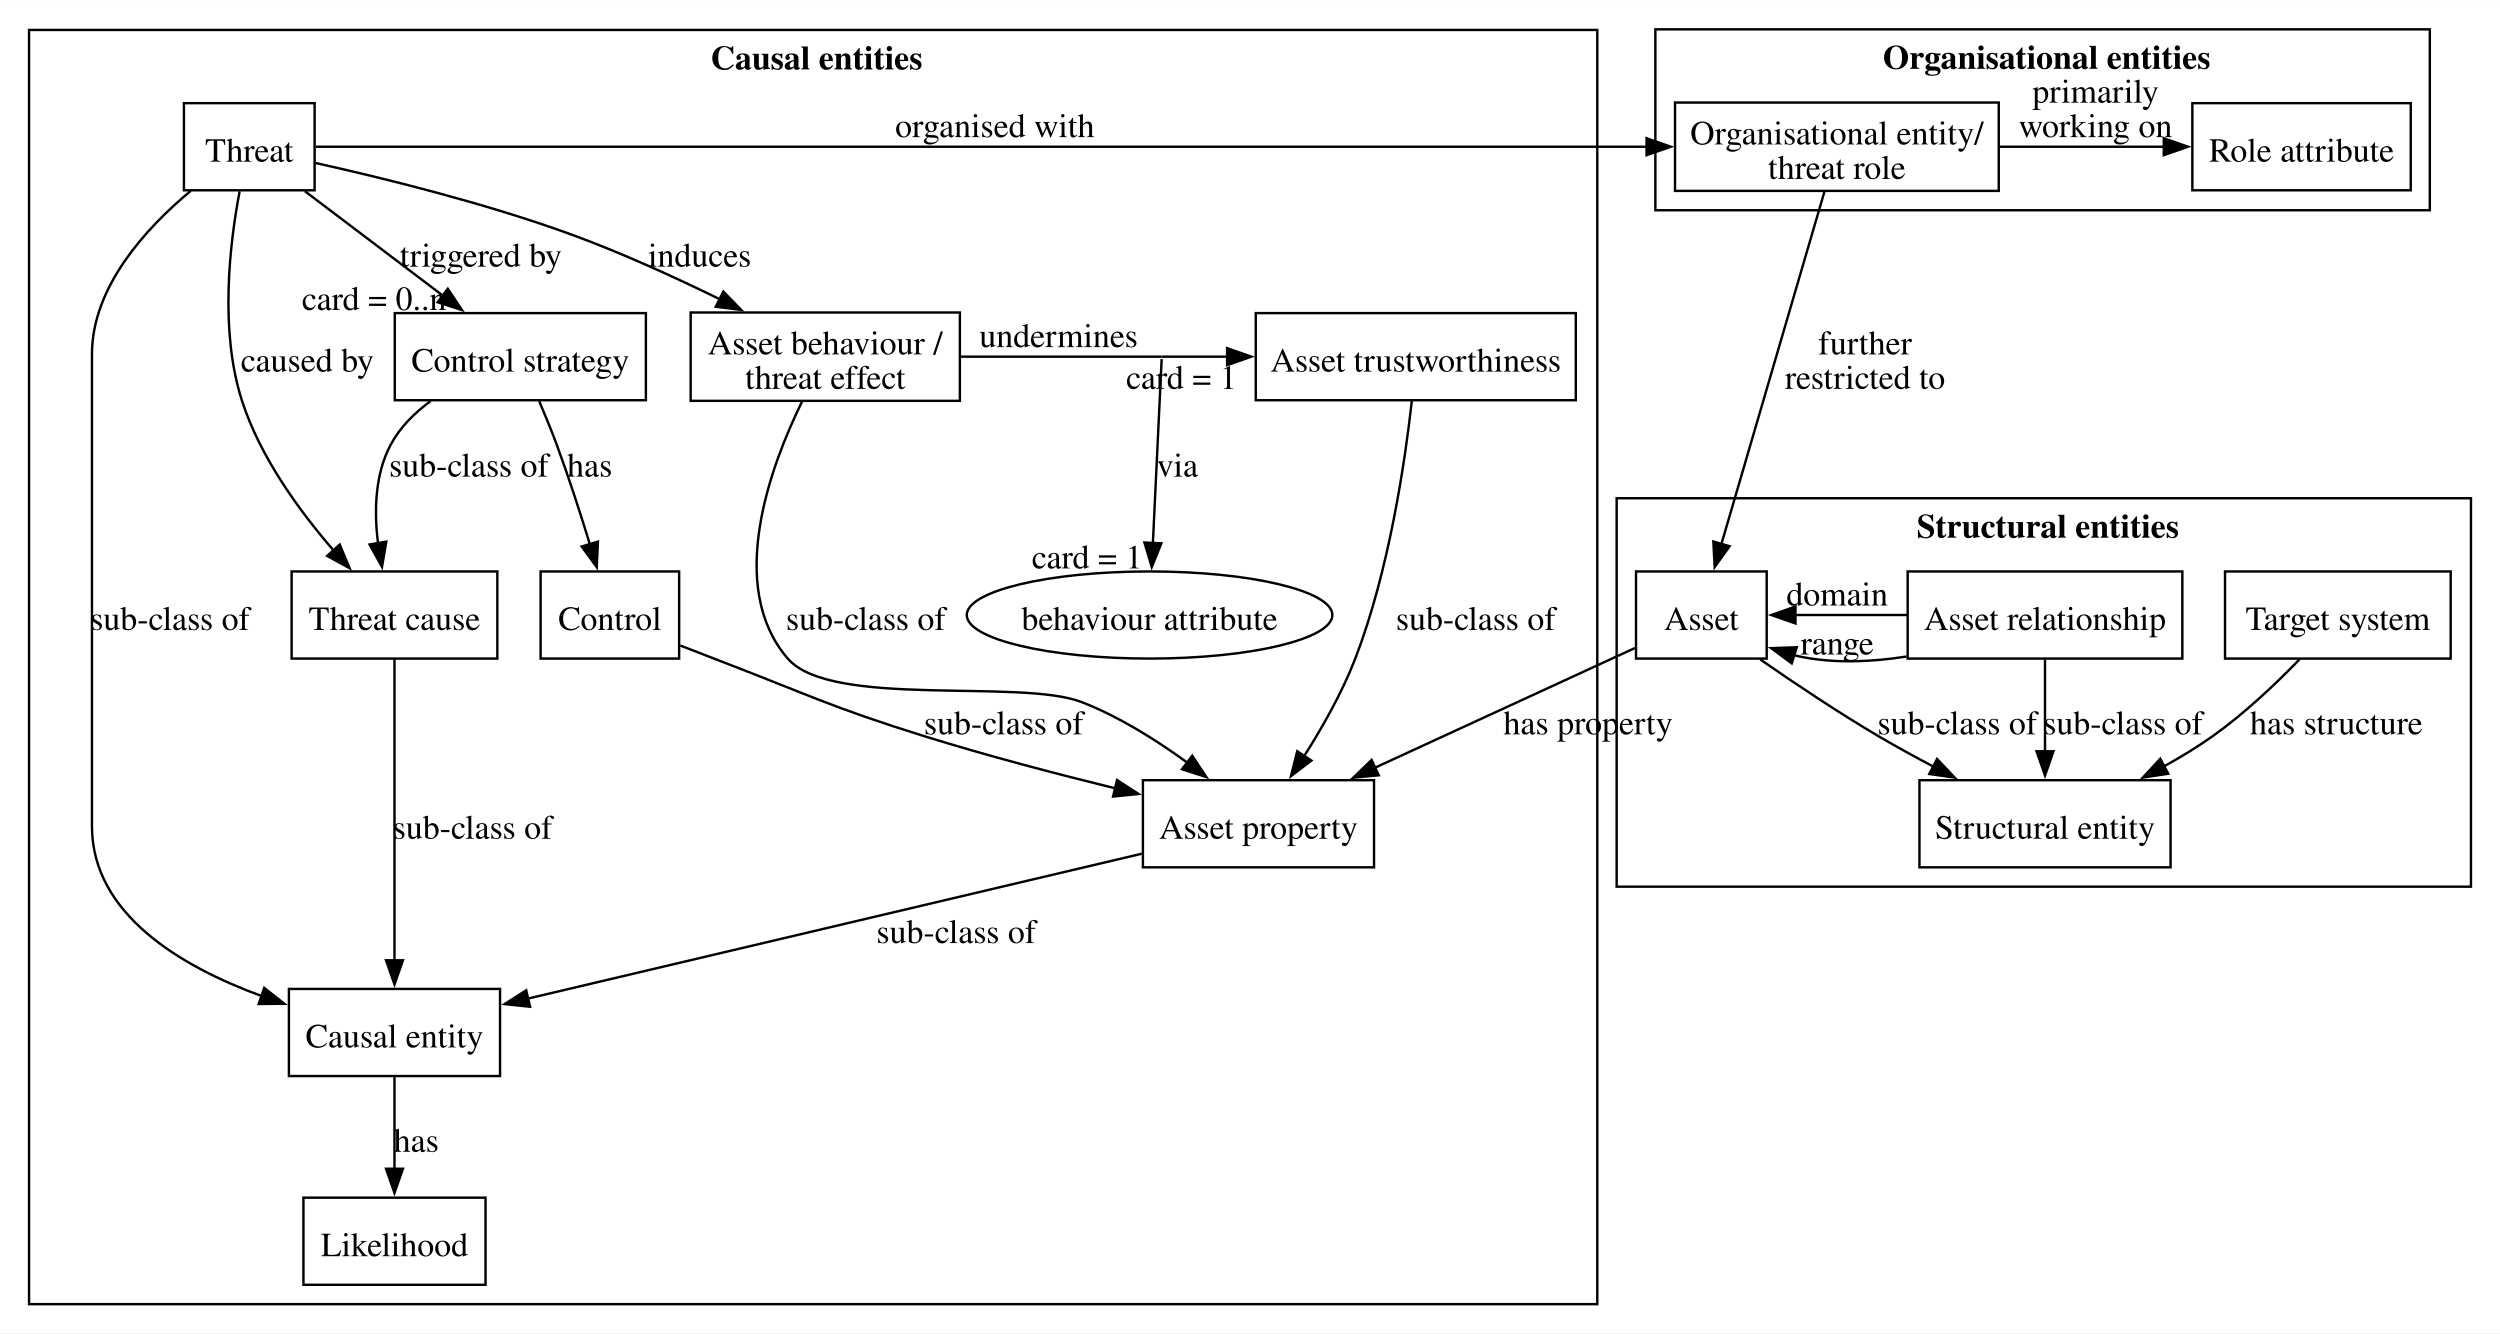
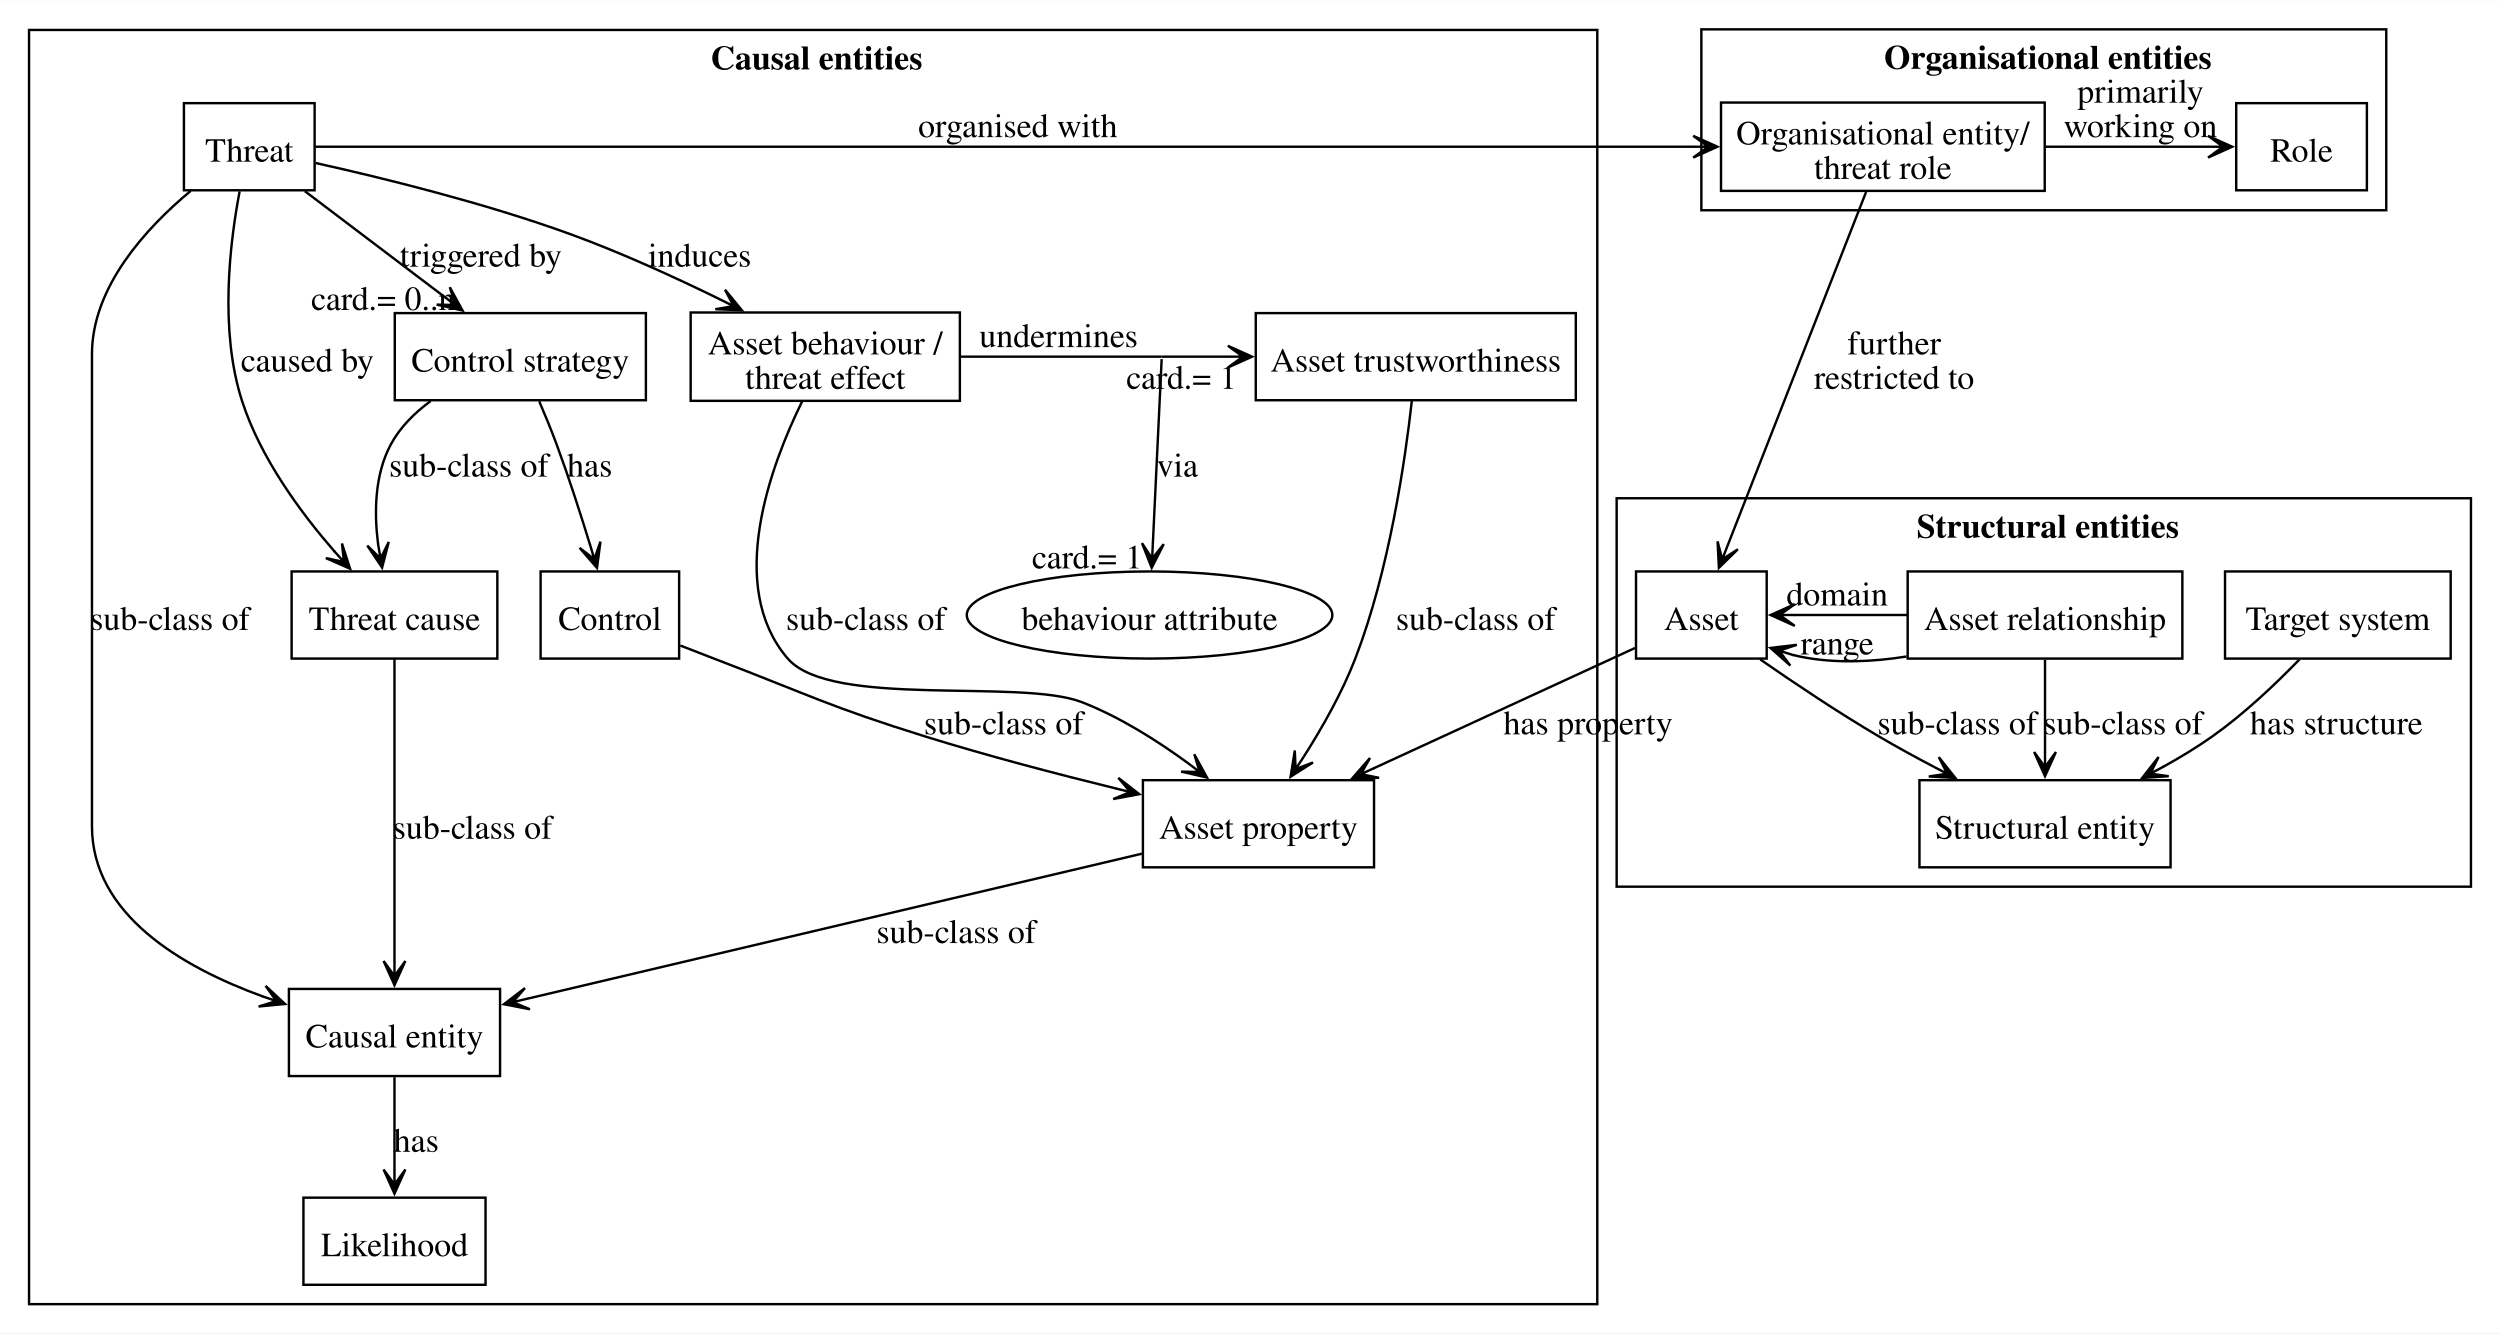
<svg xmlns="http://www.w3.org/2000/svg" width="1033pt" height="551pt" viewBox="0.00 0.00 1033.00 550.75">
  <g id="graph0" class="graph" transform="scale(1 1) rotate(0) translate(4 546.75)">
    <polygon fill="white" stroke="none" points="-4,4 -4,-546.75 1029,-546.75 1029,4 -4,4" />
    <g id="clust1" class="cluster">
      <polygon fill="none" stroke="black" points="8,-8 8,-534.5 656,-534.5 656,-8 8,-8" />
      <text text-anchor="start" x="285.88" y="-518.2" font-family="Times,serif" font-size="14.00"> </text>
      <text text-anchor="start" x="289.62" y="-518.2" font-family="Times,serif" font-weight="bold" font-size="14.00">Causal entities</text>
      <text text-anchor="start" x="374.38" y="-518.2" font-family="Times,serif" font-size="14.00"> </text>
    </g>
    <g id="clust4" class="cluster">
      <polygon fill="none" stroke="black" points="664,-180.5 664,-341 1017,-341 1017,-180.5 664,-180.5" />
      <text text-anchor="start" x="784.25" y="-324.7" font-family="Times,serif" font-size="14.00"> </text>
      <text text-anchor="start" x="788" y="-324.7" font-family="Times,serif" font-weight="bold" font-size="14.00">Structural entities</text>
      <text text-anchor="start" x="893" y="-324.7" font-family="Times,serif" font-size="14.00"> </text>
    </g>
    <g id="clust5" class="cluster">
-       <polygon fill="none" stroke="black" points="680,-460 680,-534.75 1000,-534.75 1000,-460 680,-460" />
-       <text text-anchor="start" x="770.25" y="-518.45" font-family="Times,serif" font-size="14.00"> </text>
-       <text text-anchor="start" x="774" y="-518.45" font-family="Times,serif" font-weight="bold" font-size="14.00">Organisational entities</text>
-       <text text-anchor="start" x="906" y="-518.45" font-family="Times,serif" font-size="14.00"> </text>
+       <polygon fill="none" stroke="black" points="699,-460 699,-534.75 982,-534.75 982,-460 699,-460" />
+       <text text-anchor="start" x="770.75" y="-518.45" font-family="Times,serif" font-size="14.00"> </text>
+       <text text-anchor="start" x="774.5" y="-518.45" font-family="Times,serif" font-weight="bold" font-size="14.00">Organisational entities</text>
+       <text text-anchor="start" x="906.5" y="-518.45" font-family="Times,serif" font-size="14.00"> </text>
    </g>
    <g id="node1" class="node">
      <polygon fill="none" stroke="black" points="202.62,-138.25 115.38,-138.25 115.38,-102.25 202.62,-102.25 202.62,-138.25" />
      <text text-anchor="middle" x="159" y="-114.08" font-family="Times,serif" font-size="14.00">Causal entity</text>
    </g>
    <g id="node2" class="node">
      <polygon fill="none" stroke="black" points="196.62,-52 121.38,-52 121.38,-16 196.62,-16 196.62,-52" />
      <text text-anchor="middle" x="159" y="-27.82" font-family="Times,serif" font-size="14.00">Likelihood</text>
    </g>
    <g id="edge10" class="edge">
-       <path fill="none" stroke="black" d="M159,-101.79C159,-90.84 159,-76.44 159,-63.82" />
-       <polygon fill="black" stroke="black" points="162.5,-63.95 159,-53.95 155.5,-63.95 162.5,-63.95" />
+       <path fill="none" stroke="black" d="M159,-101.79C159,-90.72 159,-76.14 159,-63.43" />
+       <polygon fill="black" stroke="black" points="159,-53.65 163.5,-63.65 159,-57.43 159,-63.65 159,-63.65 159,-63.65 159,-57.43 154.5,-63.65 159,-53.65" />
      <text text-anchor="middle" x="168" y="-70.95" font-family="Times,serif" font-size="14.00">has</text>
    </g>
    <g id="node3" class="node">
      <polygon fill="none" stroke="black" points="126,-504.25 72,-504.25 72,-468.25 126,-468.25 126,-504.25" />
      <text text-anchor="middle" x="99" y="-480.07" font-family="Times,serif" font-size="14.00">Threat</text>
    </g>
    <g id="edge3" class="edge">
-       <path fill="none" stroke="black" d="M74.8,-468C56.32,-452.63 34,-428.31 34,-400.5 34,-400.5 34,-400.5 34,-205.5 34,-169.25 70.59,-147.56 104.18,-135.29" />
-       <polygon fill="black" stroke="black" points="105.16,-138.66 113.5,-132.12 102.9,-132.03 105.16,-138.66" />
+       <path fill="none" stroke="black" d="M74.8,-468C56.32,-452.63 34,-428.31 34,-400.5 34,-400.5 34,-400.5 34,-205.5 34,-169.09 70.91,-147.38 104.62,-135.13" />
+       <polygon fill="black" stroke="black" points="113.78,-132.03 105.75,-139.5 110.2,-133.24 104.31,-135.24 104.31,-135.24 104.31,-135.24 110.2,-133.24 102.86,-130.98 113.78,-132.03" />
      <text text-anchor="middle" x="66.25" y="-286.57" font-family="Times,serif" font-size="14.00">sub-class of</text>
    </g>
    <g id="node4" class="node">
      <polygon fill="none" stroke="black" points="201.5,-310.75 116.5,-310.75 116.5,-274.75 201.5,-274.75 201.5,-310.75" />
      <text text-anchor="middle" x="159" y="-286.57" font-family="Times,serif" font-size="14.00">Threat cause</text>
    </g>
    <g id="edge11" class="edge">
-       <path fill="none" stroke="black" d="M95.02,-467.82C90.99,-446.75 86.57,-410.47 96,-381.25 103.51,-357.95 119.79,-335.62 133.92,-319.35" />
-       <polygon fill="black" stroke="black" points="136.37,-321.86 140.46,-312.09 131.17,-317.18 136.37,-321.86" />
+       <path fill="none" stroke="black" d="M95.02,-467.82C90.99,-446.75 86.57,-410.47 96,-381.25 103.58,-357.74 120.1,-335.21 134.31,-318.9" />
+       <polygon fill="black" stroke="black" points="140.66,-311.87 137.3,-322.31 138.13,-314.68 133.96,-319.29 133.96,-319.29 133.96,-319.29 138.13,-314.68 130.62,-316.28 140.66,-311.87" />
      <text text-anchor="middle" x="123" y="-393.32" font-family="Times,serif" font-size="14.00">caused by</text>
    </g>
    <g id="node5" class="node">
      <polygon fill="none" stroke="black" points="262.88,-417.5 159.12,-417.5 159.12,-381.5 262.88,-381.5 262.88,-417.5" />
      <text text-anchor="middle" x="211" y="-393.32" font-family="Times,serif" font-size="14.00">Control strategy</text>
    </g>
    <g id="edge13" class="edge">
-       <path fill="none" stroke="black" d="M121.94,-467.9C138.39,-455.44 160.79,-438.49 179,-424.71" />
-       <polygon fill="black" stroke="black" points="181.03,-427.57 186.89,-418.75 176.8,-421.99 181.03,-427.57" />
+       <path fill="none" stroke="black" d="M121.94,-467.9C138.47,-455.38 160.99,-438.34 179.25,-424.52" />
+       <polygon fill="black" stroke="black" points="187.12,-418.57 181.86,-428.19 184.11,-420.85 179.15,-424.6 179.15,-424.6 179.15,-424.6 184.11,-420.85 176.43,-421.01 187.12,-418.57" />
      <text text-anchor="middle" x="194.71" y="-436.7" font-family="Times,serif" font-size="14.00">triggered by</text>
-       <text text-anchor="middle" x="150.6" y="-418.78" font-family="Times,serif" font-size="14.00">card = 0..n    </text>
+       <text text-anchor="middle" x="154.35" y="-418.78" font-family="Times,serif" font-size="14.00">card.= 0..n  </text>
    </g>
    <g id="node10" class="node">
      <polygon fill="none" stroke="black" points="392.62,-417.75 281.38,-417.75 281.38,-381.25 392.62,-381.25 392.62,-417.75" />
      <text text-anchor="middle" x="337" y="-400.45" font-family="Times,serif" font-size="14.00">Asset behaviour /</text>
      <text text-anchor="middle" x="337" y="-386.2" font-family="Times,serif" font-size="14.00">threat effect</text>
    </g>
    <g id="edge14" class="edge">
-       <path fill="none" stroke="black" d="M126.45,-479.51C153.65,-473.46 196.32,-463.02 232,-450 252.67,-442.46 274.81,-432.35 293.4,-423.23" />
-       <polygon fill="black" stroke="black" points="294.87,-426.41 302.26,-418.82 291.75,-420.14 294.87,-426.41" />
+       <path fill="none" stroke="black" d="M126.45,-479.51C153.65,-473.46 196.32,-463.02 232,-450 252.77,-442.42 275.01,-432.25 293.66,-423.1" />
+       <polygon fill="black" stroke="black" points="302.53,-418.69 295.58,-427.17 299.14,-420.37 293.57,-423.14 293.57,-423.14 293.57,-423.14 299.14,-420.37 291.57,-419.12 302.53,-418.69" />
      <text text-anchor="middle" x="285.1" y="-436.7" font-family="Times,serif" font-size="14.00">induces</text>
    </g>
    <g id="node16" class="node">
-       <polygon fill="none" stroke="black" points="821.88,-504.5 688.12,-504.5 688.12,-468 821.88,-468 821.88,-504.5" />
-       <text text-anchor="middle" x="755" y="-487.2" font-family="Times,serif" font-size="14.00">Organisational entity/</text>
-       <text text-anchor="middle" x="755" y="-472.95" font-family="Times,serif" font-size="14.00">threat role</text>
+       <polygon fill="none" stroke="black" points="840.88,-504.5 707.12,-504.5 707.12,-468 840.88,-468 840.88,-504.5" />
+       <text text-anchor="middle" x="774" y="-487.2" font-family="Times,serif" font-size="14.00">Organisational entity/</text>
+       <text text-anchor="middle" x="774" y="-472.95" font-family="Times,serif" font-size="14.00">threat role</text>
    </g>
    <g id="edge24" class="edge">
-       <path fill="none" stroke="black" d="M126.35,-486.25C220,-486.25 530.03,-486.25 676.74,-486.25" />
-       <polygon fill="black" stroke="black" points="676.36,-489.75 686.36,-486.25 676.36,-482.75 676.36,-489.75" />
-       <text text-anchor="middle" x="407.06" y="-490.2" font-family="Times,serif" font-size="14.00">organised with</text>
+       <path fill="none" stroke="black" d="M126.3,-486.25C222.12,-486.25 545.49,-486.25 695.88,-486.25" />
+       <polygon fill="black" stroke="black" points="705.62,-486.25 695.62,-490.75 701.84,-486.25 695.62,-486.25 695.62,-486.25 695.62,-486.25 701.84,-486.25 695.62,-481.75 705.62,-486.25" />
+       <text text-anchor="middle" x="416.56" y="-490.2" font-family="Times,serif" font-size="14.00">organised with</text>
    </g>
    <g id="edge4" class="edge">
      <path fill="none" stroke="black" d="M159,-274.46C159,-245.1 159,-185.22 159,-149.64" />
-       <polygon fill="black" stroke="black" points="162.5,-150.1 159,-140.1 155.5,-150.1 162.5,-150.1" />
+       <polygon fill="black" stroke="black" points="159,-139.8 163.5,-149.8 159,-143.58 159,-149.8 159,-149.8 159,-149.8 159,-143.58 154.5,-149.8 159,-139.8" />
      <text text-anchor="middle" x="191.25" y="-200.32" font-family="Times,serif" font-size="14.00">sub-class of</text>
    </g>
    <g id="edge6" class="edge">
-       <path fill="none" stroke="black" d="M173.97,-381.17C167.36,-376.34 161.35,-370.4 157.5,-363.25 150.88,-350.97 150.55,-335.6 152.17,-322.45" />
-       <polygon fill="black" stroke="black" points="155.62,-323.07 153.84,-312.63 148.71,-321.9 155.62,-323.07" />
+       <path fill="none" stroke="black" d="M173.97,-381.17C167.36,-376.34 161.35,-370.4 157.5,-363.25 150.82,-350.84 150.54,-335.29 152.22,-322.05" />
+       <polygon fill="black" stroke="black" points="153.88,-312.34 156.63,-322.95 153.24,-316.07 152.2,-322.2 152.2,-322.2 152.2,-322.2 153.24,-316.07 147.76,-321.44 153.88,-312.34" />
      <text text-anchor="middle" x="189.75" y="-349.95" font-family="Times,serif" font-size="14.00">sub-class of</text>
    </g>
    <g id="node7" class="node">
      <polygon fill="none" stroke="black" points="276.62,-310.75 219.38,-310.75 219.38,-274.75 276.62,-274.75 276.62,-310.75" />
      <text text-anchor="middle" x="248" y="-286.57" font-family="Times,serif" font-size="14.00">Control</text>
    </g>
    <g id="edge12" class="edge">
-       <path fill="none" stroke="black" d="M218.81,-381.06C221.23,-375.42 223.83,-369.11 226,-363.25 230.98,-349.8 235.86,-334.64 239.75,-321.92" />
-       <polygon fill="black" stroke="black" points="243.06,-323.08 242.59,-312.49 236.36,-321.06 243.06,-323.08" />
+       <path fill="none" stroke="black" d="M218.81,-381.06C221.23,-375.42 223.83,-369.11 226,-363.25 231.03,-349.66 235.96,-334.33 239.87,-321.53" />
+       <polygon fill="black" stroke="black" points="242.68,-312.21 244.11,-323.08 241.59,-315.83 239.8,-321.79 239.8,-321.79 239.8,-321.79 241.59,-315.83 235.49,-320.49 242.68,-312.21" />
      <text text-anchor="middle" x="239.67" y="-349.95" font-family="Times,serif" font-size="14.00">has</text>
    </g>
    <g id="node6" class="node">
      <polygon fill="none" stroke="black" points="563.75,-224.5 468.25,-224.5 468.25,-188.5 563.75,-188.5 563.75,-224.5" />
      <text text-anchor="middle" x="516" y="-200.32" font-family="Times,serif" font-size="14.00">Asset property</text>
    </g>
    <g id="edge5" class="edge">
-       <path fill="none" stroke="black" d="M467.85,-194.14C401.87,-178.57 283.63,-150.66 214.16,-134.27" />
-       <polygon fill="black" stroke="black" points="215.04,-130.88 204.5,-131.99 213.43,-137.69 215.04,-130.88" />
+       <path fill="none" stroke="black" d="M467.85,-194.14C401.73,-178.53 283.14,-150.55 213.73,-134.17" />
+       <polygon fill="black" stroke="black" points="204.21,-131.92 214.98,-129.84 207.89,-132.79 213.95,-134.22 213.95,-134.22 213.95,-134.22 207.89,-132.79 212.91,-138.6 204.21,-131.92" />
      <text text-anchor="middle" x="391.12" y="-157.2" font-family="Times,serif" font-size="14.00">sub-class of</text>
    </g>
    <g id="edge7" class="edge">
-       <path fill="none" stroke="black" d="M277.11,-280.14C281.75,-278.32 286.5,-276.47 291,-274.75 329.72,-259.96 338.92,-254.8 378.5,-242.5 404,-234.58 432.56,-227.09 457.01,-221.09" />
-       <polygon fill="black" stroke="black" points="457.57,-224.56 466.46,-218.8 455.92,-217.75 457.57,-224.56" />
+       <path fill="none" stroke="black" d="M277.11,-280.14C281.75,-278.32 286.5,-276.47 291,-274.75 329.72,-259.96 338.92,-254.8 378.5,-242.5 404.11,-234.54 432.81,-227.02 457.34,-221.01" />
+       <polygon fill="black" stroke="black" points="466.75,-218.73 458.09,-225.46 463.07,-219.62 457.03,-221.08 457.03,-221.08 457.03,-221.08 463.07,-219.62 455.97,-216.71 466.75,-218.73" />
      <text text-anchor="middle" x="410.75" y="-243.45" font-family="Times,serif" font-size="14.00">sub-class of</text>
    </g>
    <g id="node8" class="node">
      <polygon fill="none" stroke="black" points="647.12,-417.5 514.88,-417.5 514.88,-381.5 647.12,-381.5 647.12,-417.5" />
      <text text-anchor="middle" x="581" y="-393.32" font-family="Times,serif" font-size="14.00">Asset trustworthiness</text>
    </g>
    <g id="edge8" class="edge">
      <path fill="none" stroke="black" d="M579.36,-381.17C576.64,-356.76 570.03,-311.15 556,-274.75 550.58,-260.69 542.34,-246.19 534.75,-234.26" />
-       <polygon fill="black" stroke="black" points="537.86,-232.61 529.44,-226.19 532.01,-236.46 537.86,-232.61" />
+       <polygon fill="black" stroke="black" points="529.27,-225.94 538.53,-231.82 531.35,-229.1 534.77,-234.29 534.77,-234.29 534.77,-234.29 531.35,-229.1 531.01,-236.77 529.27,-225.94" />
      <text text-anchor="middle" x="605.77" y="-286.57" font-family="Times,serif" font-size="14.00">sub-class of</text>
    </g>
    <g id="edge2" class="edge">
-       <path fill="none" stroke="black" d="M476,-399.5C485.04,-399.5 494.07,-399.5 503.11,-399.5" />
-       <polygon fill="black" stroke="black" points="503.04,-403 513.04,-399.5 503.04,-396 503.04,-403" />
-       <text text-anchor="middle" x="484.18" y="-386.2" font-family="Times,serif" font-size="14.00">    card = 1</text>
+       <path fill="none" stroke="black" d="M476,-399.5C485.14,-399.5 494.27,-399.5 503.41,-399.5" />
+       <polygon fill="black" stroke="black" points="513.34,-399.5 503.34,-404 509.55,-399.5 503.34,-399.5 503.34,-399.5 503.34,-399.5 509.55,-399.5 503.34,-395 513.34,-399.5" />
+       <text text-anchor="middle" x="484.18" y="-386.2" font-family="Times,serif" font-size="14.00">    card.= 1</text>
    </g>
    <g id="node11" class="node">
      <ellipse fill="none" stroke="black" cx="471" cy="-292.75" rx="75.53" ry="18" />
      <text text-anchor="middle" x="471" y="-286.57" font-family="Times,serif" font-size="14.00">behaviour attribute</text>
    </g>
    <g id="edge15" class="edge">
-       <path fill="none" stroke="black" d="M476,-398.5C476,-398.5 473.85,-353.53 472.37,-322.52" />
-       <polygon fill="black" stroke="black" points="475.87,-322.38 471.9,-312.56 468.88,-322.71 475.87,-322.38" />
+       <path fill="none" stroke="black" d="M476,-398.5C476,-398.5 473.83,-353.13 472.35,-322.11" />
+       <polygon fill="black" stroke="black" points="471.88,-312.26 476.86,-322.04 472.06,-316.04 472.36,-322.25 472.36,-322.25 472.36,-322.25 472.06,-316.04 467.87,-322.47 471.88,-312.26" />
      <text text-anchor="middle" x="482.49" y="-349.95" font-family="Times,serif" font-size="14.00">via</text>
-       <text text-anchor="middle" x="445.2" y="-312" font-family="Times,serif" font-size="14.00">  card = 1</text>
+       <text text-anchor="middle" x="445.2" y="-312" font-family="Times,serif" font-size="14.00">  card.= 1</text>
    </g>
    <g id="edge9" class="edge">
-       <path fill="none" stroke="black" d="M327.41,-380.94C314.45,-354.55 295.76,-304.59 321.5,-274.75 339.33,-254.08 417.56,-266.63 443,-256.75 458.45,-250.75 473.9,-241.01 486.58,-231.76" />
-       <polygon fill="black" stroke="black" points="488.63,-234.6 494.49,-225.77 484.4,-229.02 488.63,-234.6" />
+       <path fill="none" stroke="black" d="M327.41,-380.94C314.45,-354.55 295.76,-304.59 321.5,-274.75 339.33,-254.08 417.56,-266.63 443,-256.75 458.6,-250.7 474.2,-240.82 486.95,-231.49" />
+       <polygon fill="black" stroke="black" points="494.72,-225.6 489.48,-235.22 491.71,-227.88 486.76,-231.64 486.76,-231.64 486.76,-231.64 491.71,-227.88 484.04,-228.05 494.72,-225.6" />
      <text text-anchor="middle" x="353.75" y="-286.57" font-family="Times,serif" font-size="14.00">sub-class of</text>
    </g>
    <g id="edge1" class="edge">
      <path fill="none" stroke="black" d="M392.74,-399.5C431.41,-399.5 476,-399.5 476,-399.5" />
      <text text-anchor="middle" x="433.41" y="-403.45" font-family="Times,serif" font-size="14.00">undermines</text>
    </g>
    <g id="node12" class="node">
      <polygon fill="none" stroke="black" points="892.88,-224.5 789.12,-224.5 789.12,-188.5 892.88,-188.5 892.88,-224.5" />
      <text text-anchor="middle" x="841" y="-200.32" font-family="Times,serif" font-size="14.00">Structural entity</text>
    </g>
    <g id="node13" class="node">
      <polygon fill="none" stroke="black" points="726,-310.75 672,-310.75 672,-274.75 726,-274.75 726,-310.75" />
      <text text-anchor="middle" x="699" y="-286.57" font-family="Times,serif" font-size="14.00">Asset</text>
    </g>
    <g id="edge21" class="edge">
-       <path fill="none" stroke="black" d="M671.6,-279.14C643.23,-266.07 598.33,-245.4 564.04,-229.62" />
-       <polygon fill="black" stroke="black" points="565.69,-226.52 555.14,-225.52 562.76,-232.88 565.69,-226.52" />
+       <path fill="none" stroke="black" d="M671.6,-279.14C643.11,-266.02 597.94,-245.22 563.6,-229.41" />
+       <polygon fill="black" stroke="black" points="554.87,-225.4 565.84,-225.49 558.31,-226.98 563.96,-229.58 563.96,-229.58 563.96,-229.58 558.31,-226.98 562.08,-233.67 554.87,-225.4" />
      <text text-anchor="middle" x="652.21" y="-243.45" font-family="Times,serif" font-size="14.00">has property</text>
    </g>
    <g id="edge17" class="edge">
-       <path fill="none" stroke="black" d="M723.37,-274.37C737.46,-264.58 755.68,-252.38 772.5,-242.5 779.62,-238.31 787.31,-234.11 794.86,-230.13" />
-       <polygon fill="black" stroke="black" points="796.4,-233.28 803.67,-225.58 793.18,-227.06 796.4,-233.28" />
+       <path fill="none" stroke="black" d="M723.37,-274.37C737.46,-264.58 755.68,-252.38 772.5,-242.5 779.7,-238.27 787.48,-234.01 795.12,-230" />
+       <polygon fill="black" stroke="black" points="803.93,-225.44 797.12,-234.03 800.57,-227.18 795.05,-230.03 795.05,-230.03 795.05,-230.03 800.57,-227.18 792.98,-226.03 803.93,-225.44" />
      <text text-anchor="middle" x="804.75" y="-243.45" font-family="Times,serif" font-size="14.00">sub-class of</text>
    </g>
    <g id="node14" class="node">
      <polygon fill="none" stroke="black" points="897.75,-310.75 784.25,-310.75 784.25,-274.75 897.75,-274.75 897.75,-310.75" />
      <text text-anchor="middle" x="841" y="-286.57" font-family="Times,serif" font-size="14.00">Asset relationship</text>
    </g>
    <g id="edge18" class="edge">
-       <path fill="none" stroke="black" d="M841,-274.29C841,-263.34 841,-248.94 841,-236.32" />
-       <polygon fill="black" stroke="black" points="844.5,-236.45 841,-226.45 837.5,-236.45 844.5,-236.45" />
+       <path fill="none" stroke="black" d="M841,-274.29C841,-263.22 841,-248.64 841,-235.93" />
+       <polygon fill="black" stroke="black" points="841,-226.15 845.5,-236.15 841,-229.93 841,-236.15 841,-236.15 841,-236.15 841,-229.93 836.5,-236.15 841,-226.15" />
      <text text-anchor="middle" x="873.25" y="-243.45" font-family="Times,serif" font-size="14.00">sub-class of</text>
    </g>
    <g id="edge19" class="edge">
-       <path fill="none" stroke="black" d="M784.02,-292.75C768.49,-292.75 752.03,-292.75 737.77,-292.75" />
-       <polygon fill="black" stroke="black" points="737.89,-289.25 727.89,-292.75 737.89,-296.25 737.89,-289.25" />
+       <path fill="none" stroke="black" d="M784.02,-292.75C768.34,-292.75 751.7,-292.75 737.34,-292.75" />
+       <polygon fill="black" stroke="black" points="727.6,-292.75 737.6,-288.25 731.38,-292.75 737.6,-292.75 737.6,-292.75 737.6,-292.75 731.38,-292.75 737.6,-297.25 727.6,-292.75" />
      <text text-anchor="middle" x="755.12" y="-296.7" font-family="Times,serif" font-size="14.00">domain</text>
    </g>
    <g id="edge20" class="edge">
-       <path fill="none" stroke="black" d="M783.81,-275.61C769.51,-273.35 754.23,-272.66 740.12,-275.5 739.13,-275.7 738.13,-275.93 737.12,-276.17" />
-       <polygon fill="black" stroke="black" points="736.35,-272.75 727.84,-279.06 738.43,-279.43 736.35,-272.75" />
+       <path fill="none" stroke="black" d="M783.81,-275.61C769.51,-273.35 754.23,-272.66 740.12,-275.5 738.99,-275.73 737.84,-275.99 736.69,-276.28" />
+       <polygon fill="black" stroke="black" points="727.56,-279.15 735.75,-271.86 731.17,-278.01 737.1,-276.15 737.1,-276.15 737.1,-276.15 731.17,-278.01 738.45,-280.44 727.56,-279.15" />
      <text text-anchor="middle" x="755.12" y="-276.45" font-family="Times,serif" font-size="14.00">range</text>
    </g>
    <g id="node15" class="node">
      <polygon fill="none" stroke="black" points="1008.62,-310.75 915.38,-310.75 915.38,-274.75 1008.62,-274.75 1008.62,-310.75" />
      <text text-anchor="middle" x="962" y="-286.57" font-family="Times,serif" font-size="14.00">Target system</text>
    </g>
    <g id="edge16" class="edge">
-       <path fill="none" stroke="black" d="M946.21,-274.47C936.42,-264.37 923.21,-251.81 910,-242.5 903.8,-238.13 896.99,-233.99 890.12,-230.19" />
-       <polygon fill="black" stroke="black" points="891.91,-227.17 881.43,-225.58 888.63,-233.36 891.91,-227.17" />
+       <path fill="none" stroke="black" d="M946.21,-274.47C936.42,-264.37 923.21,-251.81 910,-242.5 903.66,-238.03 896.67,-233.8 889.64,-229.92" />
+       <polygon fill="black" stroke="black" points="881.17,-225.44 892.12,-226.14 884.52,-227.21 890.01,-230.12 890.01,-230.12 890.01,-230.12 884.52,-227.21 887.91,-234.09 881.17,-225.44" />
      <text text-anchor="middle" x="961.39" y="-243.45" font-family="Times,serif" font-size="14.00">has structure</text>
    </g>
    <g id="edge23" class="edge">
-       <path fill="none" stroke="black" d="M749.83,-467.58C740.1,-434.29 718.97,-362.04 707.25,-321.96" />
-       <polygon fill="black" stroke="black" points="710.67,-321.17 704.5,-312.56 703.95,-323.14 710.67,-321.17" />
-       <text text-anchor="middle" x="766.64" y="-400.45" font-family="Times,serif" font-size="14.00">further</text>
-       <text text-anchor="middle" x="766.64" y="-386.2" font-family="Times,serif" font-size="14.00">restricted to</text>
+       <path fill="none" stroke="black" d="M767.08,-467.58C753.99,-434.15 725.5,-361.42 709.85,-321.45" />
+       <polygon fill="black" stroke="black" points="706.24,-312.24 714.08,-319.91 707.62,-315.76 709.89,-321.55 709.89,-321.55 709.89,-321.55 707.62,-315.76 705.7,-323.19 706.24,-312.24" />
+       <text text-anchor="middle" x="778.64" y="-400.45" font-family="Times,serif" font-size="14.00">further</text>
+       <text text-anchor="middle" x="778.64" y="-386.2" font-family="Times,serif" font-size="14.00">restricted to</text>
    </g>
    <g id="node17" class="node">
-       <polygon fill="none" stroke="black" points="992.12,-504.25 901.88,-504.25 901.88,-468.25 992.12,-468.25 992.12,-504.25" />
-       <text text-anchor="middle" x="947" y="-480.07" font-family="Times,serif" font-size="14.00">Role attribute</text>
+       <polygon fill="none" stroke="black" points="974,-504.25 920,-504.25 920,-468.25 974,-468.25 974,-504.25" />
+       <text text-anchor="middle" x="947" y="-480.07" font-family="Times,serif" font-size="14.00">Role</text>
    </g>
    <g id="edge22" class="edge">
-       <path fill="none" stroke="black" d="M822.15,-486.25C844.32,-486.25 868.76,-486.25 890.09,-486.25" />
-       <polygon fill="black" stroke="black" points="890.07,-489.75 900.07,-486.25 890.07,-482.75 890.07,-489.75" />
-       <text text-anchor="middle" x="861.88" y="-504.45" font-family="Times,serif" font-size="14.00">primarily</text>
-       <text text-anchor="middle" x="861.88" y="-490.2" font-family="Times,serif" font-size="14.00">working on</text>
+       <path fill="none" stroke="black" d="M840.89,-486.25C863.78,-486.25 888.6,-486.25 908.48,-486.25" />
+       <polygon fill="black" stroke="black" points="918.35,-486.25 908.35,-490.75 914.56,-486.25 908.35,-486.25 908.35,-486.25 908.35,-486.25 914.56,-486.25 908.35,-481.75 918.35,-486.25" />
+       <text text-anchor="middle" x="880.44" y="-504.45" font-family="Times,serif" font-size="14.00">primarily</text>
+       <text text-anchor="middle" x="880.44" y="-490.2" font-family="Times,serif" font-size="14.00">working on</text>
    </g>
  </g>
</svg>
